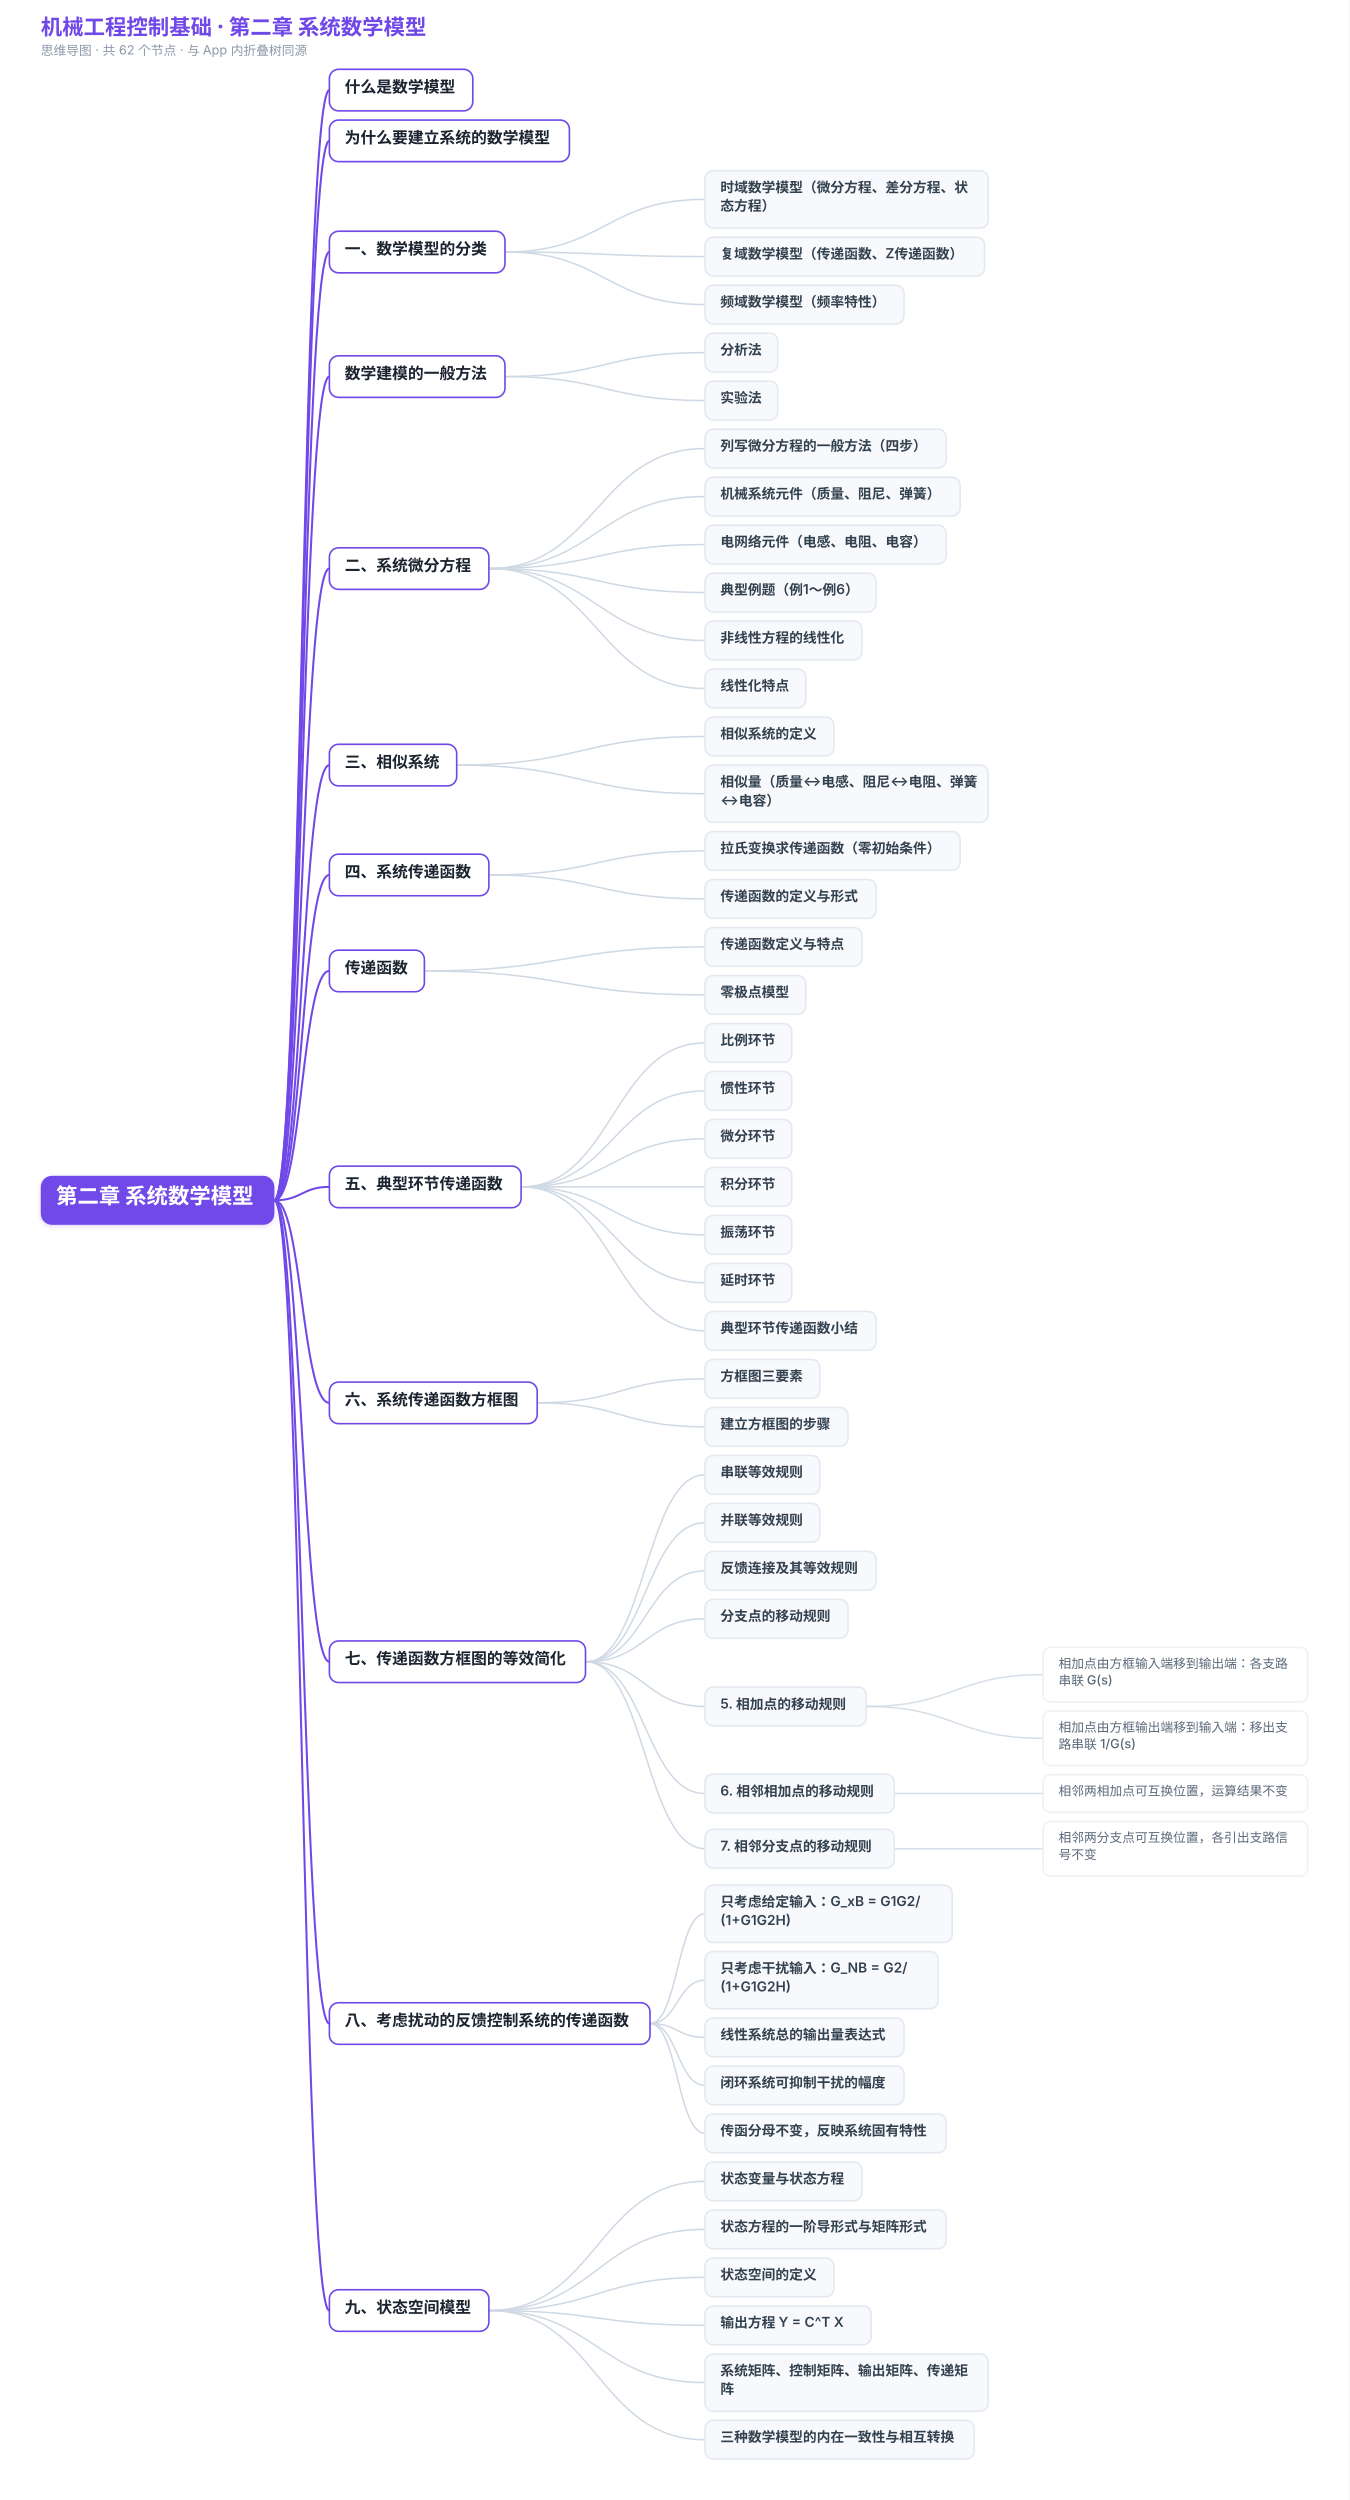
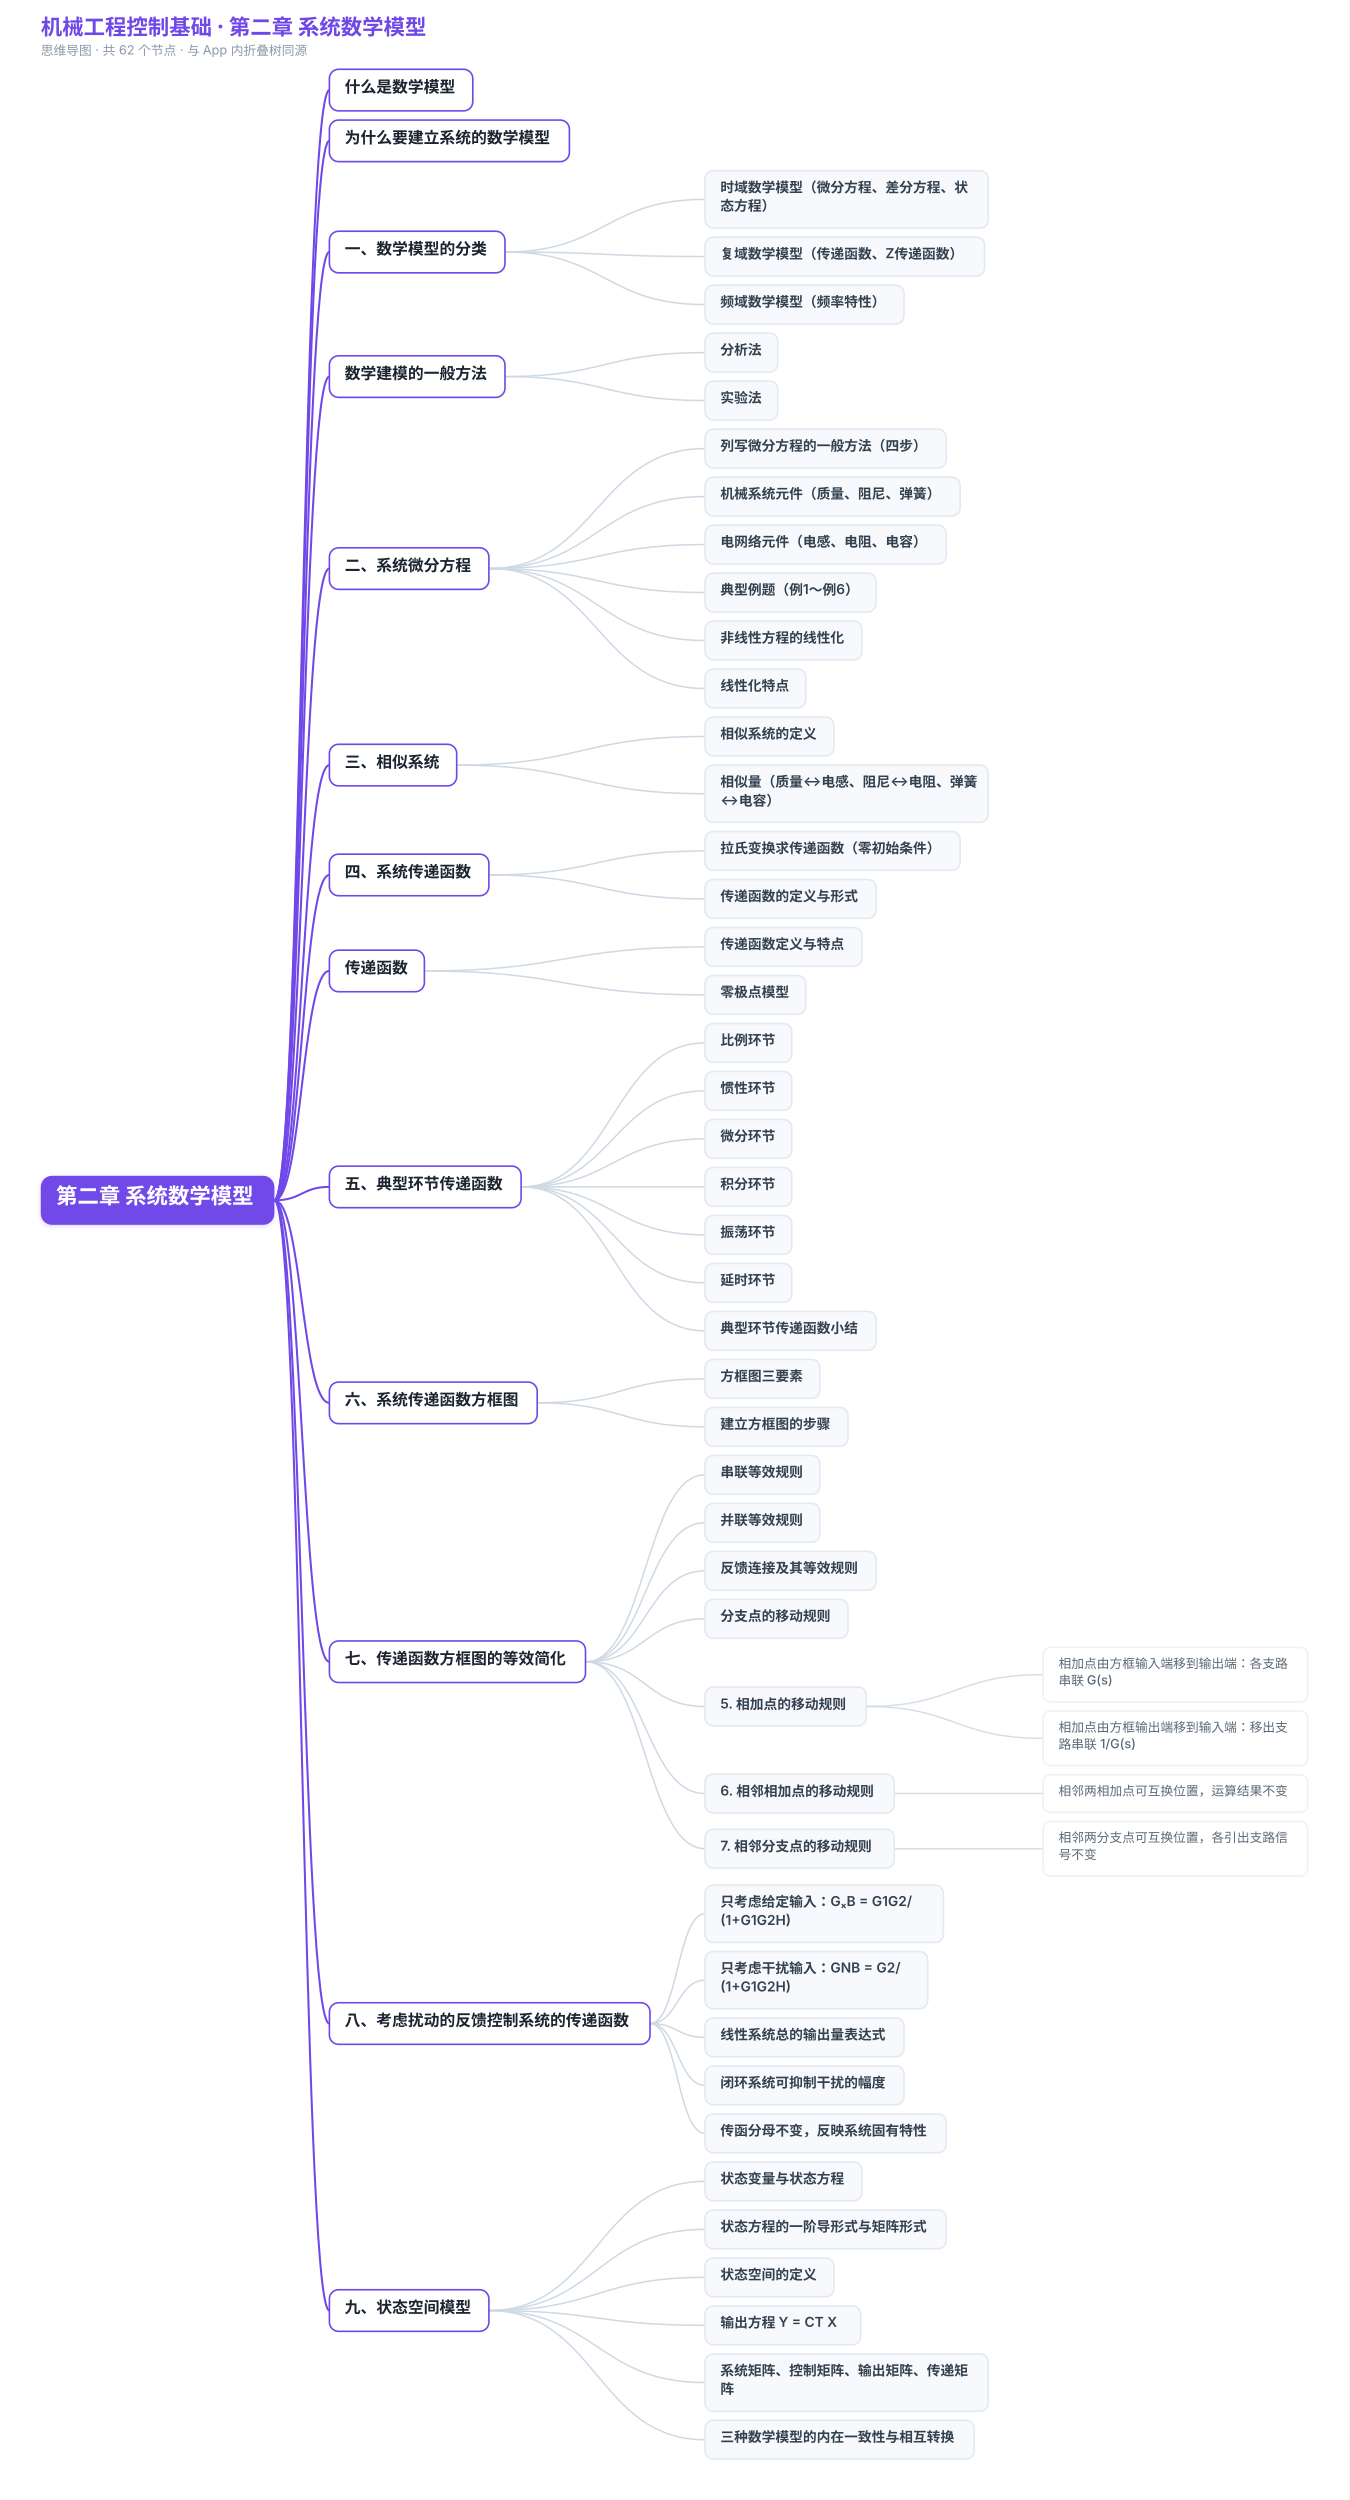
<svg xmlns="http://www.w3.org/2000/svg" viewBox="0 0 1324 2453" width="1324" height="2453">
  <defs>
    <filter id="sh" x="-20%" y="-20%" width="140%" height="140%">
      <feDropShadow dx="0" dy="1.5" stdDeviation="2" flood-color="#7048e8" flood-opacity="0.22" />
    </filter>
  </defs>
  <rect width="100%" height="100%" fill="#ffffff" />
  <g font-family="-apple-system,BlinkMacSystemFont,'Segoe UI','Microsoft YaHei','PingFang SC',sans-serif">
    <text x="40" y="34" font-size="21" font-weight="800" fill="#7048e8">机械工程控制基础 · 第二章 系统数学模型</text>
    <text x="40" y="54" font-size="12.5" fill="#8b98a8">思维导图 · 共 62 个节点 · 与 App 内折叠树同源</text>
    <path d="M269.206,1177.75 C296.206,1177.75 296.206,88.385 323.206,88.385" fill="none" stroke="#7048e8" stroke-width="2" stroke-linecap="round" />
    <path d="M269.206,1177.75 C296.206,1177.75 296.206,138.155 323.206,138.155" fill="none" stroke="#7048e8" stroke-width="2" stroke-linecap="round" />
    <path d="M269.206,1177.75 C296.206,1177.75 296.206,247.243 323.206,247.243" fill="none" stroke="#7048e8" stroke-width="2" stroke-linecap="round" />
    <path d="M269.206,1177.75 C296.206,1177.75 296.206,369.49 323.206,369.49" fill="none" stroke="#7048e8" stroke-width="2" stroke-linecap="round" />
    <path d="M269.206,1177.75 C296.206,1177.75 296.206,557.85 323.206,557.85" fill="none" stroke="#7048e8" stroke-width="2" stroke-linecap="round" />
    <path d="M269.206,1177.75 C296.206,1177.75 296.206,750.733 323.206,750.733" fill="none" stroke="#7048e8" stroke-width="2" stroke-linecap="round" />
    <path d="M269.206,1177.75 C296.206,1177.75 296.206,858.48 323.206,858.48" fill="none" stroke="#7048e8" stroke-width="2" stroke-linecap="round" />
    <path d="M269.206,1177.75 C296.206,1177.75 296.206,952.66 323.206,952.66" fill="none" stroke="#7048e8" stroke-width="2" stroke-linecap="round" />
    <path d="M269.206,1177.75 C296.206,1177.75 296.206,1164.565 323.206,1164.565" fill="none" stroke="#7048e8" stroke-width="2" stroke-linecap="round" />
    <path d="M269.206,1177.75 C296.206,1177.75 296.206,1376.47 323.206,1376.47" fill="none" stroke="#7048e8" stroke-width="2" stroke-linecap="round" />
    <path d="M269.206,1177.75 C296.206,1177.75 296.206,1630.512 323.206,1630.512" fill="none" stroke="#7048e8" stroke-width="2" stroke-linecap="round" />
    <path d="M269.206,1177.75 C296.206,1177.75 296.206,1985.507 323.206,1985.507" fill="none" stroke="#7048e8" stroke-width="2" stroke-linecap="round" />
    <path d="M269.206,1177.75 C296.206,1177.75 296.206,2267.115 323.206,2267.115" fill="none" stroke="#7048e8" stroke-width="2" stroke-linecap="round" />
    <path d="M495.496,247.243 C593.641,247.243 593.641,195.63 691.786,195.63" fill="none" stroke="#cfd9e4" stroke-width="1.5" stroke-linecap="round" />
    <path d="M495.496,247.243 C593.641,247.243 593.641,251.765 691.786,251.765" fill="none" stroke="#cfd9e4" stroke-width="1.5" stroke-linecap="round" />
    <path d="M495.496,247.243 C593.641,247.243 593.641,298.855 691.786,298.855" fill="none" stroke="#cfd9e4" stroke-width="1.5" stroke-linecap="round" />
    <path d="M495.496,369.49 C593.641,369.49 593.641,345.945 691.786,345.945" fill="none" stroke="#cfd9e4" stroke-width="1.5" stroke-linecap="round" />
    <path d="M495.496,369.49 C593.641,369.49 593.641,393.035 691.786,393.035" fill="none" stroke="#cfd9e4" stroke-width="1.5" stroke-linecap="round" />
    <path d="M479.686,557.85 C585.736,557.85 585.736,440.125 691.786,440.125" fill="none" stroke="#cfd9e4" stroke-width="1.5" stroke-linecap="round" />
    <path d="M479.686,557.85 C585.736,557.85 585.736,487.215 691.786,487.215" fill="none" stroke="#cfd9e4" stroke-width="1.5" stroke-linecap="round" />
    <path d="M479.686,557.85 C585.736,557.85 585.736,534.305 691.786,534.305" fill="none" stroke="#cfd9e4" stroke-width="1.5" stroke-linecap="round" />
    <path d="M479.686,557.85 C585.736,557.85 585.736,581.395 691.786,581.395" fill="none" stroke="#cfd9e4" stroke-width="1.5" stroke-linecap="round" />
    <path d="M479.686,557.85 C585.736,557.85 585.736,628.485 691.786,628.485" fill="none" stroke="#cfd9e4" stroke-width="1.5" stroke-linecap="round" />
    <path d="M479.686,557.85 C585.736,557.85 585.736,675.575 691.786,675.575" fill="none" stroke="#cfd9e4" stroke-width="1.5" stroke-linecap="round" />
    <path d="M448.066,750.733 C569.926,750.733 569.926,722.665 691.786,722.665" fill="none" stroke="#cfd9e4" stroke-width="1.5" stroke-linecap="round" />
    <path d="M448.066,750.733 C569.926,750.733 569.926,778.8 691.786,778.8" fill="none" stroke="#cfd9e4" stroke-width="1.5" stroke-linecap="round" />
    <path d="M479.686,858.48 C585.736,858.48 585.736,834.935 691.786,834.935" fill="none" stroke="#cfd9e4" stroke-width="1.5" stroke-linecap="round" />
    <path d="M479.686,858.48 C585.736,858.48 585.736,882.025 691.786,882.025" fill="none" stroke="#cfd9e4" stroke-width="1.5" stroke-linecap="round" />
    <path d="M416.446,952.66 C554.116,952.66 554.116,929.115 691.786,929.115" fill="none" stroke="#cfd9e4" stroke-width="1.5" stroke-linecap="round" />
    <path d="M416.446,952.66 C554.116,952.66 554.116,976.205 691.786,976.205" fill="none" stroke="#cfd9e4" stroke-width="1.5" stroke-linecap="round" />
    <path d="M511.306,1164.565 C601.546,1164.565 601.546,1023.295 691.786,1023.295" fill="none" stroke="#cfd9e4" stroke-width="1.5" stroke-linecap="round" />
    <path d="M511.306,1164.565 C601.546,1164.565 601.546,1070.385 691.786,1070.385" fill="none" stroke="#cfd9e4" stroke-width="1.5" stroke-linecap="round" />
    <path d="M511.306,1164.565 C601.546,1164.565 601.546,1117.475 691.786,1117.475" fill="none" stroke="#cfd9e4" stroke-width="1.5" stroke-linecap="round" />
    <path d="M511.306,1164.565 C601.546,1164.565 601.546,1164.565 691.786,1164.565" fill="none" stroke="#cfd9e4" stroke-width="1.5" stroke-linecap="round" />
    <path d="M511.306,1164.565 C601.546,1164.565 601.546,1211.655 691.786,1211.655" fill="none" stroke="#cfd9e4" stroke-width="1.5" stroke-linecap="round" />
    <path d="M511.306,1164.565 C601.546,1164.565 601.546,1258.745 691.786,1258.745" fill="none" stroke="#cfd9e4" stroke-width="1.5" stroke-linecap="round" />
    <path d="M511.306,1164.565 C601.546,1164.565 601.546,1305.835 691.786,1305.835" fill="none" stroke="#cfd9e4" stroke-width="1.5" stroke-linecap="round" />
    <path d="M527.116,1376.47 C609.451,1376.47 609.451,1352.925 691.786,1352.925" fill="none" stroke="#cfd9e4" stroke-width="1.5" stroke-linecap="round" />
    <path d="M527.116,1376.47 C609.451,1376.47 609.451,1400.015 691.786,1400.015" fill="none" stroke="#cfd9e4" stroke-width="1.5" stroke-linecap="round" />
    <path d="M574.546,1630.512 C633.166,1630.512 633.166,1447.105 691.786,1447.105" fill="none" stroke="#cfd9e4" stroke-width="1.5" stroke-linecap="round" />
    <path d="M574.546,1630.512 C633.166,1630.512 633.166,1494.195 691.786,1494.195" fill="none" stroke="#cfd9e4" stroke-width="1.5" stroke-linecap="round" />
    <path d="M574.546,1630.512 C633.166,1630.512 633.166,1541.285 691.786,1541.285" fill="none" stroke="#cfd9e4" stroke-width="1.5" stroke-linecap="round" />
    <path d="M574.546,1630.512 C633.166,1630.512 633.166,1588.375 691.786,1588.375" fill="none" stroke="#cfd9e4" stroke-width="1.5" stroke-linecap="round" />
    <path d="M574.546,1630.512 C633.166,1630.512 633.166,1674.42 691.786,1674.42" fill="none" stroke="#cfd9e4" stroke-width="1.5" stroke-linecap="round" />
    <path d="M574.546,1630.512 C633.166,1630.512 633.166,1759.795 691.786,1759.795" fill="none" stroke="#cfd9e4" stroke-width="1.5" stroke-linecap="round" />
    <path d="M574.546,1630.512 C633.166,1630.512 633.166,1813.92 691.786,1813.92" fill="none" stroke="#cfd9e4" stroke-width="1.5" stroke-linecap="round" />
    <path d="M849.847,1674.42 C936.747,1674.42 936.747,1643.17 1023.646,1643.17" fill="none" stroke="#cfd9e4" stroke-width="1.5" stroke-linecap="round" stroke-opacity="0.85" />
    <path d="M849.847,1674.42 C936.747,1674.42 936.747,1705.67 1023.646,1705.67" fill="none" stroke="#cfd9e4" stroke-width="1.5" stroke-linecap="round" stroke-opacity="0.85" />
    <path d="M877.387,1759.795 C950.517,1759.795 950.517,1759.795 1023.646,1759.795" fill="none" stroke="#cfd9e4" stroke-width="1.5" stroke-linecap="round" stroke-opacity="0.85" />
    <path d="M877.387,1813.92 C950.517,1813.92 950.517,1813.92 1023.646,1813.92" fill="none" stroke="#cfd9e4" stroke-width="1.5" stroke-linecap="round" stroke-opacity="0.85" />
    <path d="M637.786,1985.507 C664.786,1985.507 664.786,1877.76 691.786,1877.76" fill="none" stroke="#cfd9e4" stroke-width="1.5" stroke-linecap="round" />
    <path d="M637.786,1985.507 C664.786,1985.507 664.786,1942.94 691.786,1942.94" fill="none" stroke="#cfd9e4" stroke-width="1.5" stroke-linecap="round" />
    <path d="M637.786,1985.507 C664.786,1985.507 664.786,1999.075 691.786,1999.075" fill="none" stroke="#cfd9e4" stroke-width="1.5" stroke-linecap="round" />
    <path d="M637.786,1985.507 C664.786,1985.507 664.786,2046.165 691.786,2046.165" fill="none" stroke="#cfd9e4" stroke-width="1.5" stroke-linecap="round" />
    <path d="M637.786,1985.507 C664.786,1985.507 664.786,2093.255 691.786,2093.255" fill="none" stroke="#cfd9e4" stroke-width="1.5" stroke-linecap="round" />
    <path d="M479.686,2267.115 C585.736,2267.115 585.736,2140.345 691.786,2140.345" fill="none" stroke="#cfd9e4" stroke-width="1.5" stroke-linecap="round" />
    <path d="M479.686,2267.115 C585.736,2267.115 585.736,2187.435 691.786,2187.435" fill="none" stroke="#cfd9e4" stroke-width="1.5" stroke-linecap="round" />
    <path d="M479.686,2267.115 C585.736,2267.115 585.736,2234.525 691.786,2234.525" fill="none" stroke="#cfd9e4" stroke-width="1.5" stroke-linecap="round" />
    <path d="M479.686,2267.115 C585.736,2267.115 585.736,2281.615 691.786,2281.615" fill="none" stroke="#cfd9e4" stroke-width="1.5" stroke-linecap="round" />
    <path d="M479.686,2267.115 C585.736,2267.115 585.736,2337.75 691.786,2337.75" fill="none" stroke="#cfd9e4" stroke-width="1.5" stroke-linecap="round" />
    <path d="M479.686,2267.115 C585.736,2267.115 585.736,2393.885 691.786,2393.885" fill="none" stroke="#cfd9e4" stroke-width="1.5" stroke-linecap="round" />
    <rect x="40.0" y="1153.7" width="229.2" height="48.1" rx="11" fill="#7048e8" stroke="none" filter="url(#sh)" />
    <text x="55.0" y="1180.9" font-size="21" font-weight="700" fill="#ffffff" xml:space="preserve">第二章 系统数学模型</text>
    <rect x="323.2" y="68.0" width="140.7" height="40.8" rx="9" fill="#ffffff" stroke="#7048e8" stroke-width="1.6" />
    <text x="338.2" y="90.7" font-size="15.5" font-weight="700" fill="#1b2430" xml:space="preserve">什么是数学模型</text>
    <rect x="323.2" y="117.8" width="235.5" height="40.8" rx="9" fill="#ffffff" stroke="#7048e8" stroke-width="1.6" />
    <text x="338.2" y="140.5" font-size="15.5" font-weight="700" fill="#1b2430" xml:space="preserve">为什么要建立系统的数学模型</text>
    <rect x="323.2" y="226.9" width="172.3" height="40.8" rx="9" fill="#ffffff" stroke="#7048e8" stroke-width="1.6" />
    <text x="338.2" y="249.6" font-size="15.5" font-weight="700" fill="#1b2430" xml:space="preserve">一、数学模型的分类</text>
    <rect x="691.8" y="167.5" width="277.9" height="56.2" rx="8" fill="#f7f9fc" stroke="#e3e9f0" stroke-width="1.6" />
    <text x="706.8" y="188.6" font-size="13.5" font-weight="600" fill="#33414f" xml:space="preserve">时域数学模型（微分方程、差分方程、状</text>
    <text x="706.8" y="206.7" font-size="13.5" font-weight="600" fill="#33414f" xml:space="preserve">态方程）</text>
    <rect x="691.8" y="232.7" width="274.3" height="38.1" rx="8" fill="#f7f9fc" stroke="#e3e9f0" stroke-width="1.6" />
    <text x="706.8" y="253.8" font-size="13.5" font-weight="600" fill="#33414f" xml:space="preserve">复域数学模型（传递函数、Z传递函数）</text>
    <rect x="691.8" y="279.8" width="195.2" height="38.1" rx="8" fill="#f7f9fc" stroke="#e3e9f0" stroke-width="1.6" />
    <text x="706.8" y="300.9" font-size="13.5" font-weight="600" fill="#33414f" xml:space="preserve">频域数学模型（频率特性）</text>
    <rect x="323.2" y="349.1" width="172.3" height="40.8" rx="9" fill="#ffffff" stroke="#7048e8" stroke-width="1.6" />
    <text x="338.2" y="371.8" font-size="15.5" font-weight="700" fill="#1b2430" xml:space="preserve">数学建模的一般方法</text>
    <rect x="691.8" y="326.9" width="71.3" height="38.1" rx="8" fill="#f7f9fc" stroke="#e3e9f0" stroke-width="1.6" />
    <text x="706.8" y="348.0" font-size="13.5" font-weight="600" fill="#33414f" xml:space="preserve">分析法</text>
    <rect x="691.8" y="374.0" width="71.3" height="38.1" rx="8" fill="#f7f9fc" stroke="#e3e9f0" stroke-width="1.6" />
    <text x="706.8" y="395.1" font-size="13.5" font-weight="600" fill="#33414f" xml:space="preserve">实验法</text>
    <rect x="323.2" y="537.5" width="156.5" height="40.8" rx="9" fill="#ffffff" stroke="#7048e8" stroke-width="1.6" />
    <text x="338.2" y="560.2" font-size="15.5" font-weight="700" fill="#1b2430" xml:space="preserve">二、系统微分方程</text>
    <rect x="691.8" y="421.1" width="236.6" height="38.1" rx="8" fill="#f7f9fc" stroke="#e3e9f0" stroke-width="1.6" />
    <text x="706.8" y="442.2" font-size="13.5" font-weight="600" fill="#33414f" xml:space="preserve">列写微分方程的一般方法（四步）</text>
    <rect x="691.8" y="468.2" width="250.3" height="38.1" rx="8" fill="#f7f9fc" stroke="#e3e9f0" stroke-width="1.6" />
    <text x="706.8" y="489.2" font-size="13.5" font-weight="600" fill="#33414f" xml:space="preserve">机械系统元件（质量、阻尼、弹簧）</text>
    <rect x="691.8" y="515.3" width="236.6" height="38.1" rx="8" fill="#f7f9fc" stroke="#e3e9f0" stroke-width="1.6" />
    <text x="706.8" y="536.3" font-size="13.5" font-weight="600" fill="#33414f" xml:space="preserve">电网络元件（电感、电阻、电容）</text>
    <rect x="691.8" y="562.4" width="167.7" height="38.1" rx="8" fill="#f7f9fc" stroke="#e3e9f0" stroke-width="1.6" />
    <text x="706.8" y="583.4" font-size="13.5" font-weight="600" fill="#33414f" xml:space="preserve">典型例题（例1～例6）</text>
    <rect x="691.8" y="609.4" width="153.9" height="38.1" rx="8" fill="#f7f9fc" stroke="#e3e9f0" stroke-width="1.6" />
    <text x="706.8" y="630.5" font-size="13.5" font-weight="600" fill="#33414f" xml:space="preserve">非线性方程的线性化</text>
    <rect x="691.8" y="656.5" width="98.8" height="38.1" rx="8" fill="#f7f9fc" stroke="#e3e9f0" stroke-width="1.6" />
    <text x="706.8" y="677.6" font-size="13.5" font-weight="600" fill="#33414f" xml:space="preserve">线性化特点</text>
    <rect x="323.2" y="730.3" width="124.9" height="40.8" rx="9" fill="#ffffff" stroke="#7048e8" stroke-width="1.6" />
    <text x="338.2" y="753.1" font-size="15.5" font-weight="700" fill="#1b2430" xml:space="preserve">三、相似系统</text>
    <rect x="691.8" y="703.6" width="126.4" height="38.1" rx="8" fill="#f7f9fc" stroke="#e3e9f0" stroke-width="1.6" />
    <text x="706.8" y="724.7" font-size="13.5" font-weight="600" fill="#33414f" xml:space="preserve">相似系统的定义</text>
    <rect x="691.8" y="750.7" width="277.9" height="56.2" rx="8" fill="#f7f9fc" stroke="#e3e9f0" stroke-width="1.6" />
    <text x="706.8" y="771.8" font-size="13.5" font-weight="600" fill="#33414f" xml:space="preserve">相似量（质量↔电感、阻尼↔电阻、弹簧</text>
    <text x="706.8" y="789.9" font-size="13.5" font-weight="600" fill="#33414f" xml:space="preserve">↔电容）</text>
    <rect x="323.2" y="838.1" width="156.5" height="40.8" rx="9" fill="#ffffff" stroke="#7048e8" stroke-width="1.6" />
    <text x="338.2" y="860.8" font-size="15.5" font-weight="700" fill="#1b2430" xml:space="preserve">四、系统传递函数</text>
    <rect x="691.8" y="815.9" width="250.3" height="38.1" rx="8" fill="#f7f9fc" stroke="#e3e9f0" stroke-width="1.6" />
    <text x="706.8" y="837.0" font-size="13.5" font-weight="600" fill="#33414f" xml:space="preserve">拉氏变换求传递函数（零初始条件）</text>
    <rect x="691.8" y="863.0" width="167.7" height="38.1" rx="8" fill="#f7f9fc" stroke="#e3e9f0" stroke-width="1.6" />
    <text x="706.8" y="884.1" font-size="13.5" font-weight="600" fill="#33414f" xml:space="preserve">传递函数的定义与形式</text>
    <rect x="323.2" y="932.3" width="93.2" height="40.8" rx="9" fill="#ffffff" stroke="#7048e8" stroke-width="1.6" />
    <text x="338.2" y="955.0" font-size="15.5" font-weight="700" fill="#1b2430" xml:space="preserve">传递函数</text>
    <rect x="691.8" y="910.1" width="153.9" height="38.1" rx="8" fill="#f7f9fc" stroke="#e3e9f0" stroke-width="1.6" />
    <text x="706.8" y="931.1" font-size="13.5" font-weight="600" fill="#33414f" xml:space="preserve">传递函数定义与特点</text>
    <rect x="691.8" y="957.2" width="98.8" height="38.1" rx="8" fill="#f7f9fc" stroke="#e3e9f0" stroke-width="1.6" />
    <text x="706.8" y="978.2" font-size="13.5" font-weight="600" fill="#33414f" xml:space="preserve">零极点模型</text>
    <rect x="323.2" y="1144.2" width="188.1" height="40.8" rx="9" fill="#ffffff" stroke="#7048e8" stroke-width="1.6" />
    <text x="338.2" y="1166.9" font-size="15.5" font-weight="700" fill="#1b2430" xml:space="preserve">五、典型环节传递函数</text>
    <rect x="691.8" y="1004.3" width="85.1" height="38.1" rx="8" fill="#f7f9fc" stroke="#e3e9f0" stroke-width="1.6" />
    <text x="706.8" y="1025.3" font-size="13.5" font-weight="600" fill="#33414f" xml:space="preserve">比例环节</text>
    <rect x="691.8" y="1051.3" width="85.1" height="38.1" rx="8" fill="#f7f9fc" stroke="#e3e9f0" stroke-width="1.6" />
    <text x="706.8" y="1072.4" font-size="13.5" font-weight="600" fill="#33414f" xml:space="preserve">惯性环节</text>
    <rect x="691.8" y="1098.4" width="85.1" height="38.1" rx="8" fill="#f7f9fc" stroke="#e3e9f0" stroke-width="1.6" />
    <text x="706.8" y="1119.5" font-size="13.5" font-weight="600" fill="#33414f" xml:space="preserve">微分环节</text>
    <rect x="691.8" y="1145.5" width="85.1" height="38.1" rx="8" fill="#f7f9fc" stroke="#e3e9f0" stroke-width="1.6" />
    <text x="706.8" y="1166.6" font-size="13.5" font-weight="600" fill="#33414f" xml:space="preserve">积分环节</text>
    <rect x="691.8" y="1192.6" width="85.1" height="38.1" rx="8" fill="#f7f9fc" stroke="#e3e9f0" stroke-width="1.6" />
    <text x="706.8" y="1213.7" font-size="13.5" font-weight="600" fill="#33414f" xml:space="preserve">振荡环节</text>
    <rect x="691.8" y="1239.7" width="85.1" height="38.1" rx="8" fill="#f7f9fc" stroke="#e3e9f0" stroke-width="1.6" />
    <text x="706.8" y="1260.8" font-size="13.5" font-weight="600" fill="#33414f" xml:space="preserve">延时环节</text>
    <rect x="691.8" y="1286.8" width="167.7" height="38.1" rx="8" fill="#f7f9fc" stroke="#e3e9f0" stroke-width="1.6" />
    <text x="706.8" y="1307.9" font-size="13.5" font-weight="600" fill="#33414f" xml:space="preserve">典型环节传递函数小结</text>
    <rect x="323.2" y="1356.1" width="203.9" height="40.8" rx="9" fill="#ffffff" stroke="#7048e8" stroke-width="1.6" />
    <text x="338.2" y="1378.8" font-size="15.5" font-weight="700" fill="#1b2430" xml:space="preserve">六、系统传递函数方框图</text>
    <rect x="691.8" y="1333.9" width="112.6" height="38.1" rx="8" fill="#f7f9fc" stroke="#e3e9f0" stroke-width="1.6" />
    <text x="706.8" y="1355.0" font-size="13.5" font-weight="600" fill="#33414f" xml:space="preserve">方框图三要素</text>
    <rect x="691.8" y="1381.0" width="140.2" height="38.1" rx="8" fill="#f7f9fc" stroke="#e3e9f0" stroke-width="1.6" />
    <text x="706.8" y="1402.0" font-size="13.5" font-weight="600" fill="#33414f" xml:space="preserve">建立方框图的步骤</text>
    <rect x="323.2" y="1610.1" width="251.3" height="40.8" rx="9" fill="#ffffff" stroke="#7048e8" stroke-width="1.6" />
    <text x="338.2" y="1632.8" font-size="15.5" font-weight="700" fill="#1b2430" xml:space="preserve">七、传递函数方框图的等效简化</text>
    <rect x="691.8" y="1428.1" width="112.6" height="38.1" rx="8" fill="#f7f9fc" stroke="#e3e9f0" stroke-width="1.6" />
    <text x="706.8" y="1449.1" font-size="13.5" font-weight="600" fill="#33414f" xml:space="preserve">串联等效规则</text>
    <rect x="691.8" y="1475.1" width="112.6" height="38.1" rx="8" fill="#f7f9fc" stroke="#e3e9f0" stroke-width="1.6" />
    <text x="706.8" y="1496.2" font-size="13.5" font-weight="600" fill="#33414f" xml:space="preserve">并联等效规则</text>
    <rect x="691.8" y="1522.2" width="167.7" height="38.1" rx="8" fill="#f7f9fc" stroke="#e3e9f0" stroke-width="1.6" />
    <text x="706.8" y="1543.3" font-size="13.5" font-weight="600" fill="#33414f" xml:space="preserve">反馈连接及其等效规则</text>
    <rect x="691.8" y="1569.3" width="140.2" height="38.1" rx="8" fill="#f7f9fc" stroke="#e3e9f0" stroke-width="1.6" />
    <text x="706.8" y="1590.4" font-size="13.5" font-weight="600" fill="#33414f" xml:space="preserve">分支点的移动规则</text>
    <rect x="691.8" y="1655.4" width="158.1" height="38.1" rx="8" fill="#f7f9fc" stroke="#e3e9f0" stroke-width="1.6" />
    <text x="706.8" y="1676.4" font-size="13.5" font-weight="600" fill="#33414f" xml:space="preserve">5. 相加点的移动规则</text>
    <rect x="1023.6" y="1616.4" width="259.5" height="53.5" rx="7" fill="#ffffff" stroke="#eef2f6" stroke-width="1.6" />
    <text x="1038.6" y="1636.7" font-size="12.5" font-weight="500" fill="#5a6878" xml:space="preserve">相加点由方框输入端移到输出端：各支路</text>
    <text x="1038.6" y="1653.4" font-size="12.5" font-weight="500" fill="#5a6878" xml:space="preserve">串联 G(s)</text>
    <rect x="1023.6" y="1678.9" width="259.5" height="53.5" rx="7" fill="#ffffff" stroke="#eef2f6" stroke-width="1.6" />
    <text x="1038.6" y="1699.2" font-size="12.5" font-weight="500" fill="#5a6878" xml:space="preserve">相加点由方框输出端移到输入端：移出支</text>
    <text x="1038.6" y="1715.9" font-size="12.5" font-weight="500" fill="#5a6878" xml:space="preserve">路串联 1/G(s)</text>
    <rect x="691.8" y="1740.7" width="185.6" height="38.1" rx="8" fill="#f7f9fc" stroke="#e3e9f0" stroke-width="1.6" />
    <text x="706.8" y="1761.8" font-size="13.5" font-weight="600" fill="#33414f" xml:space="preserve">6. 相邻相加点的移动规则</text>
    <rect x="1023.6" y="1741.4" width="259.5" height="36.8" rx="7" fill="#ffffff" stroke="#eef2f6" stroke-width="1.6" />
    <text x="1038.6" y="1761.7" font-size="12.5" font-weight="500" fill="#5a6878" xml:space="preserve">相邻两相加点可互换位置，运算结果不变</text>
    <rect x="691.8" y="1794.9" width="185.6" height="38.1" rx="8" fill="#f7f9fc" stroke="#e3e9f0" stroke-width="1.6" />
    <text x="706.8" y="1815.9" font-size="13.5" font-weight="600" fill="#33414f" xml:space="preserve">7. 相邻分支点的移动规则</text>
    <rect x="1023.6" y="1787.2" width="259.5" height="53.5" rx="7" fill="#ffffff" stroke="#eef2f6" stroke-width="1.6" />
    <text x="1038.6" y="1807.4" font-size="12.5" font-weight="500" fill="#5a6878" xml:space="preserve">相邻两分支点可互换位置，各引出支路信</text>
    <text x="1038.6" y="1824.2" font-size="12.5" font-weight="500" fill="#5a6878" xml:space="preserve">号不变</text>
    <rect x="323.2" y="1965.1" width="314.6" height="40.8" rx="9" fill="#ffffff" stroke="#7048e8" stroke-width="1.6" />
    <text x="338.2" y="1987.8" font-size="15.5" font-weight="700" fill="#1b2430" xml:space="preserve">八、考虑扰动的反馈控制系统的传递函数</text>
-     <rect x="691.8" y="1849.7" width="242.5" height="56.2" rx="8" fill="#f7f9fc" stroke="#e3e9f0" stroke-width="1.6" />
-     <text x="706.8" y="1870.7" font-size="13.5" font-weight="600" fill="#33414f" xml:space="preserve">只考虑给定输入：G_xB = G1G2/</text>
+     <rect x="691.8" y="1849.7" width="233.9" height="56.2" rx="8" fill="#f7f9fc" stroke="#e3e9f0" stroke-width="1.6" />
+     <text x="706.8" y="1870.7" font-size="13.5" font-weight="600" fill="#33414f" xml:space="preserve">只考虑给定输入：GₓB = G1G2/</text>
    <text x="706.8" y="1888.8" font-size="13.5" font-weight="600" fill="#33414f" xml:space="preserve">(1+G1G2H)</text>
-     <rect x="691.8" y="1914.8" width="228.7" height="56.2" rx="8" fill="#f7f9fc" stroke="#e3e9f0" stroke-width="1.6" />
-     <text x="706.8" y="1935.9" font-size="13.5" font-weight="600" fill="#33414f" xml:space="preserve">只考虑干扰输入：G_NB = G2/</text>
+     <rect x="691.8" y="1914.8" width="218.4" height="56.2" rx="8" fill="#f7f9fc" stroke="#e3e9f0" stroke-width="1.6" />
+     <text x="706.8" y="1935.9" font-size="13.5" font-weight="600" fill="#33414f" xml:space="preserve">只考虑干扰输入：GNB = G2/</text>
    <text x="706.8" y="1954.0" font-size="13.5" font-weight="600" fill="#33414f" xml:space="preserve">(1+G1G2H)</text>
    <rect x="691.8" y="1980.0" width="195.2" height="38.1" rx="8" fill="#f7f9fc" stroke="#e3e9f0" stroke-width="1.6" />
    <text x="706.8" y="2001.1" font-size="13.5" font-weight="600" fill="#33414f" xml:space="preserve">线性系统总的输出量表达式</text>
    <rect x="691.8" y="2027.1" width="195.2" height="38.1" rx="8" fill="#f7f9fc" stroke="#e3e9f0" stroke-width="1.6" />
    <text x="706.8" y="2048.2" font-size="13.5" font-weight="600" fill="#33414f" xml:space="preserve">闭环系统可抑制干扰的幅度</text>
    <rect x="691.8" y="2074.2" width="236.6" height="38.1" rx="8" fill="#f7f9fc" stroke="#e3e9f0" stroke-width="1.6" />
    <text x="706.8" y="2095.3" font-size="13.5" font-weight="600" fill="#33414f" xml:space="preserve">传函分母不变，反映系统固有特性</text>
    <rect x="323.2" y="2246.7" width="156.5" height="40.8" rx="9" fill="#ffffff" stroke="#7048e8" stroke-width="1.6" />
    <text x="338.2" y="2269.4" font-size="15.5" font-weight="700" fill="#1b2430" xml:space="preserve">九、状态空间模型</text>
    <rect x="691.8" y="2121.3" width="153.9" height="38.1" rx="8" fill="#f7f9fc" stroke="#e3e9f0" stroke-width="1.6" />
    <text x="706.8" y="2142.4" font-size="13.5" font-weight="600" fill="#33414f" xml:space="preserve">状态变量与状态方程</text>
    <rect x="691.8" y="2168.4" width="236.6" height="38.1" rx="8" fill="#f7f9fc" stroke="#e3e9f0" stroke-width="1.6" />
    <text x="706.8" y="2189.5" font-size="13.5" font-weight="600" fill="#33414f" xml:space="preserve">状态方程的一阶导形式与矩阵形式</text>
    <rect x="691.8" y="2215.5" width="126.4" height="38.1" rx="8" fill="#f7f9fc" stroke="#e3e9f0" stroke-width="1.6" />
    <text x="706.8" y="2236.6" font-size="13.5" font-weight="600" fill="#33414f" xml:space="preserve">状态空间的定义</text>
-     <rect x="691.8" y="2262.6" width="163.0" height="38.1" rx="8" fill="#f7f9fc" stroke="#e3e9f0" stroke-width="1.6" />
-     <text x="706.8" y="2283.6" font-size="13.5" font-weight="600" fill="#33414f" xml:space="preserve">输出方程 Y = C^T X</text>
+     <rect x="691.8" y="2262.6" width="152.7" height="38.1" rx="8" fill="#f7f9fc" stroke="#e3e9f0" stroke-width="1.6" />
+     <text x="706.8" y="2283.6" font-size="13.5" font-weight="600" fill="#33414f" xml:space="preserve">输出方程 Y = CT X</text>
    <rect x="691.8" y="2309.7" width="277.9" height="56.2" rx="8" fill="#f7f9fc" stroke="#e3e9f0" stroke-width="1.6" />
    <text x="706.8" y="2330.7" font-size="13.5" font-weight="600" fill="#33414f" xml:space="preserve">系统矩阵、控制矩阵、输出矩阵、传递矩</text>
    <text x="706.8" y="2348.8" font-size="13.5" font-weight="600" fill="#33414f" xml:space="preserve">阵</text>
    <rect x="691.8" y="2374.8" width="264.1" height="38.1" rx="8" fill="#f7f9fc" stroke="#e3e9f0" stroke-width="1.6" />
    <text x="706.8" y="2395.9" font-size="13.5" font-weight="600" fill="#33414f" xml:space="preserve">三种数学模型的内在一致性与相互转换</text>
  </g>
</svg>
